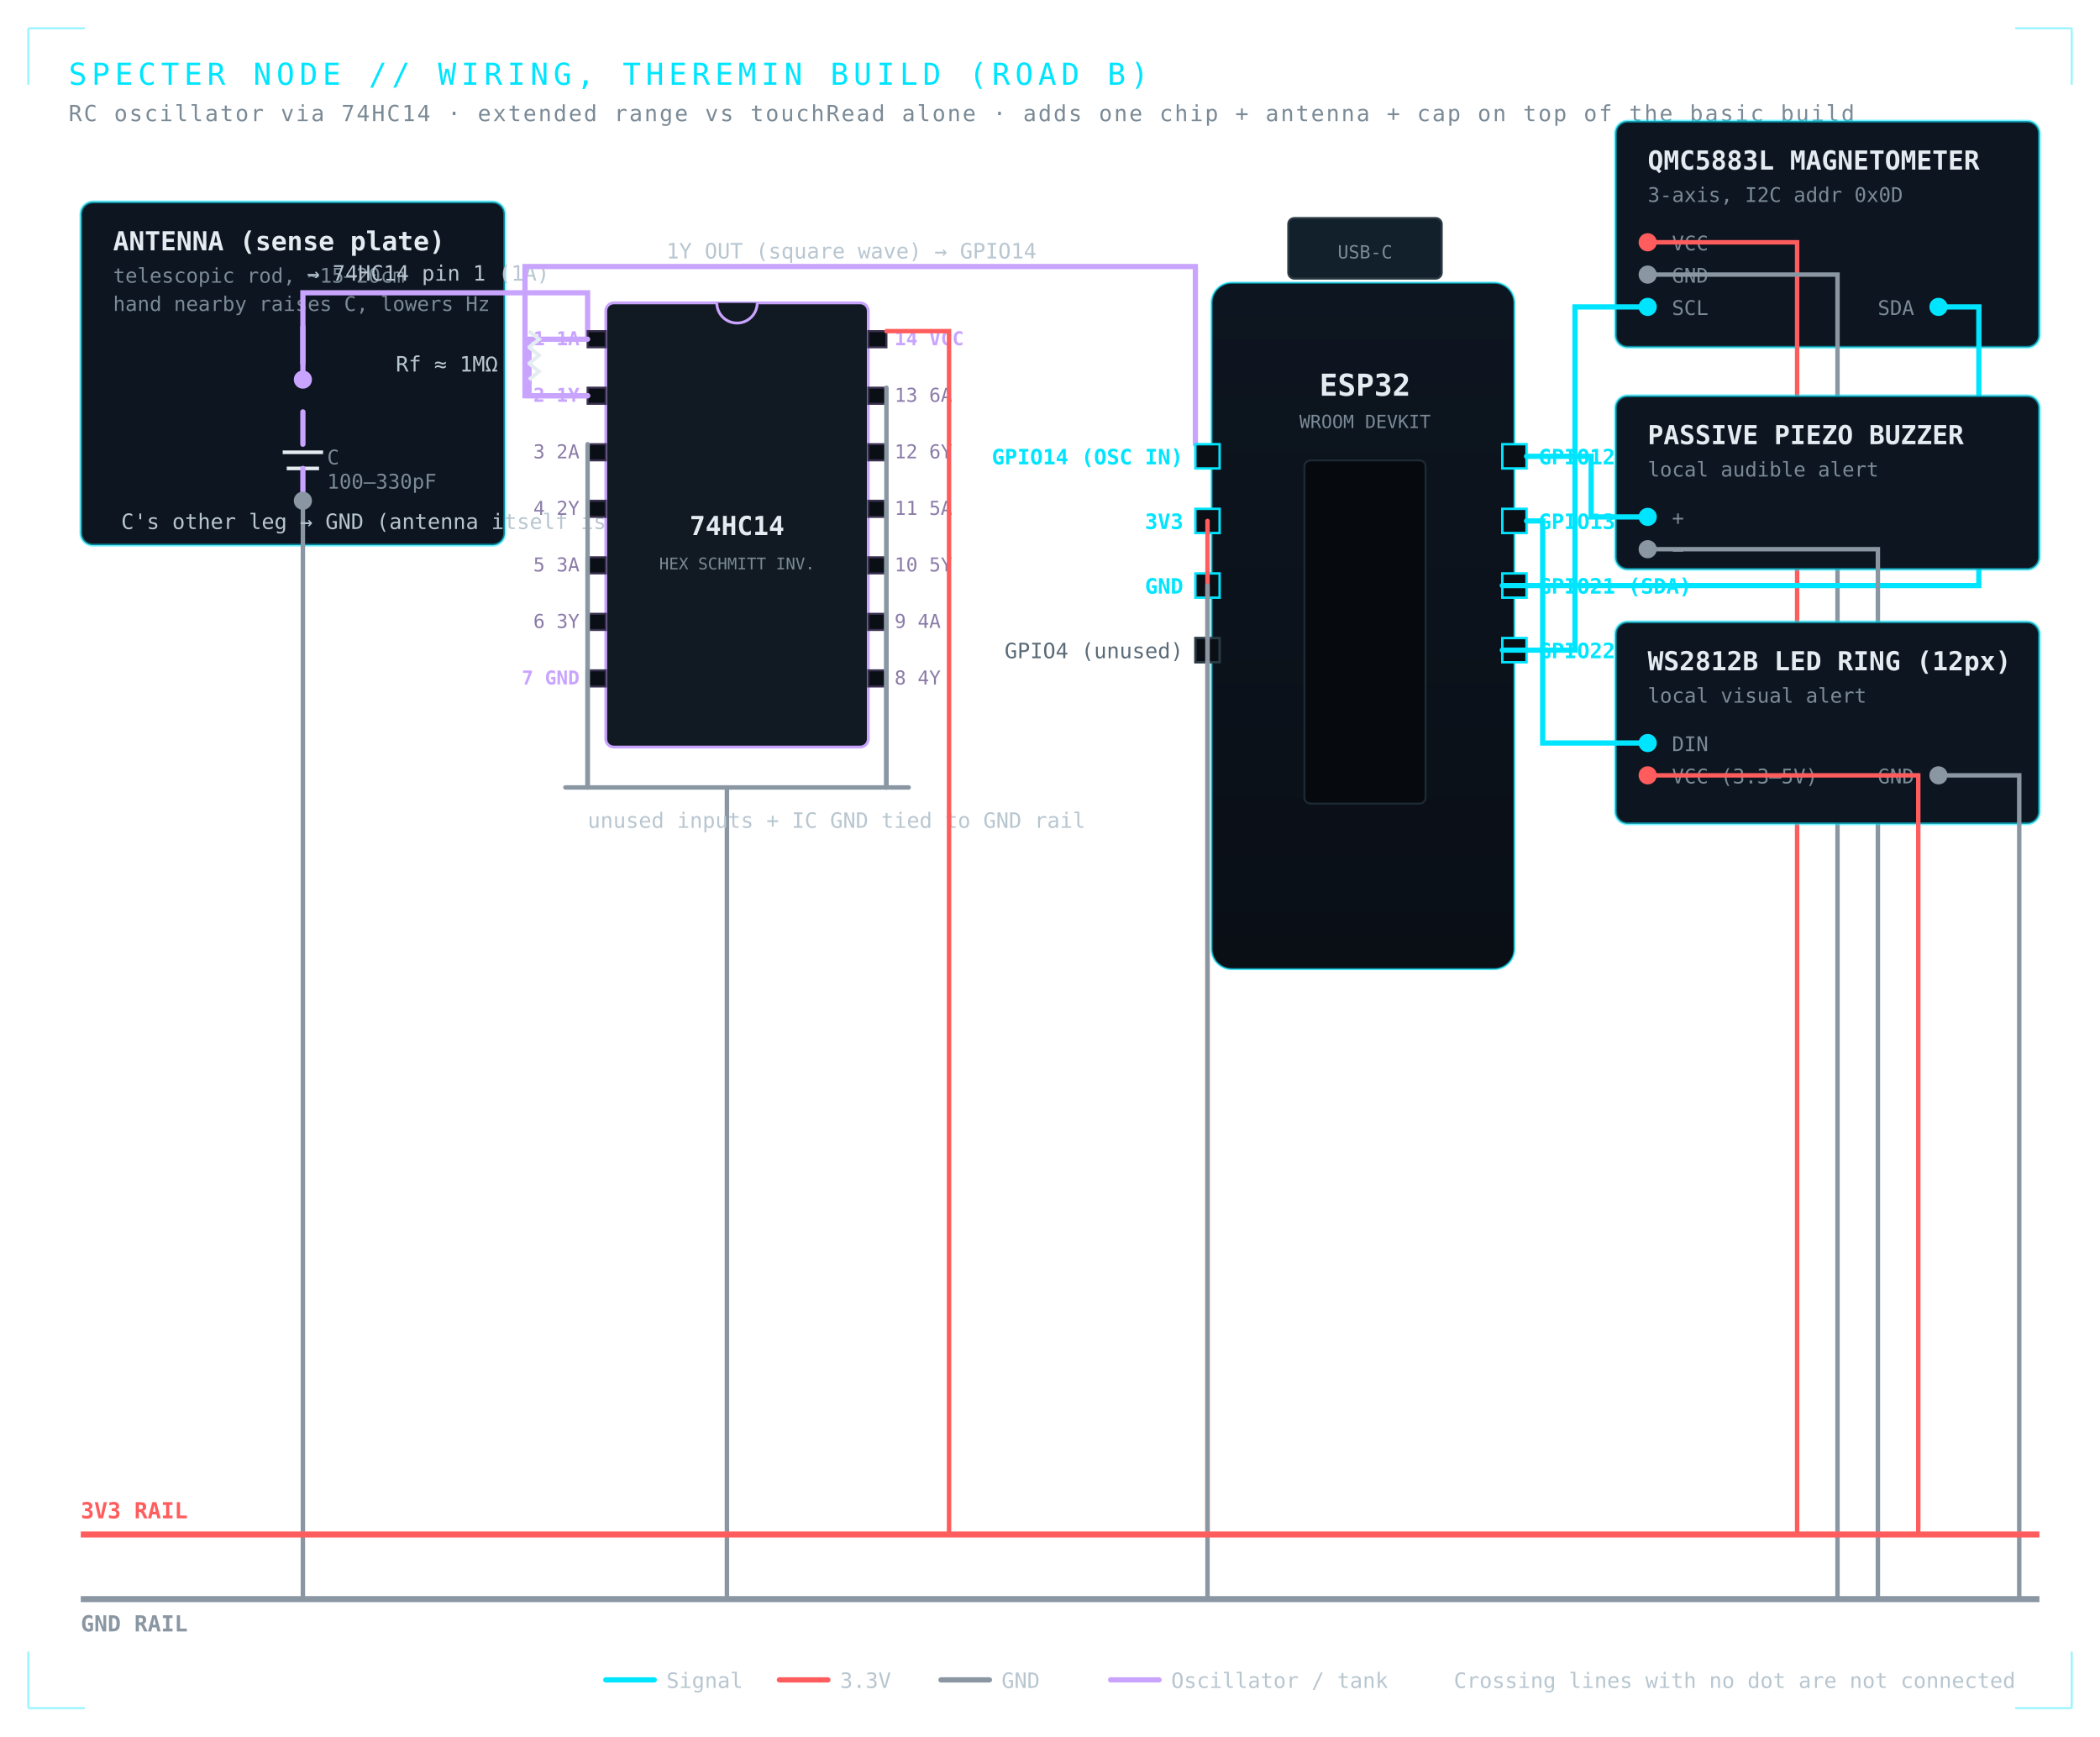
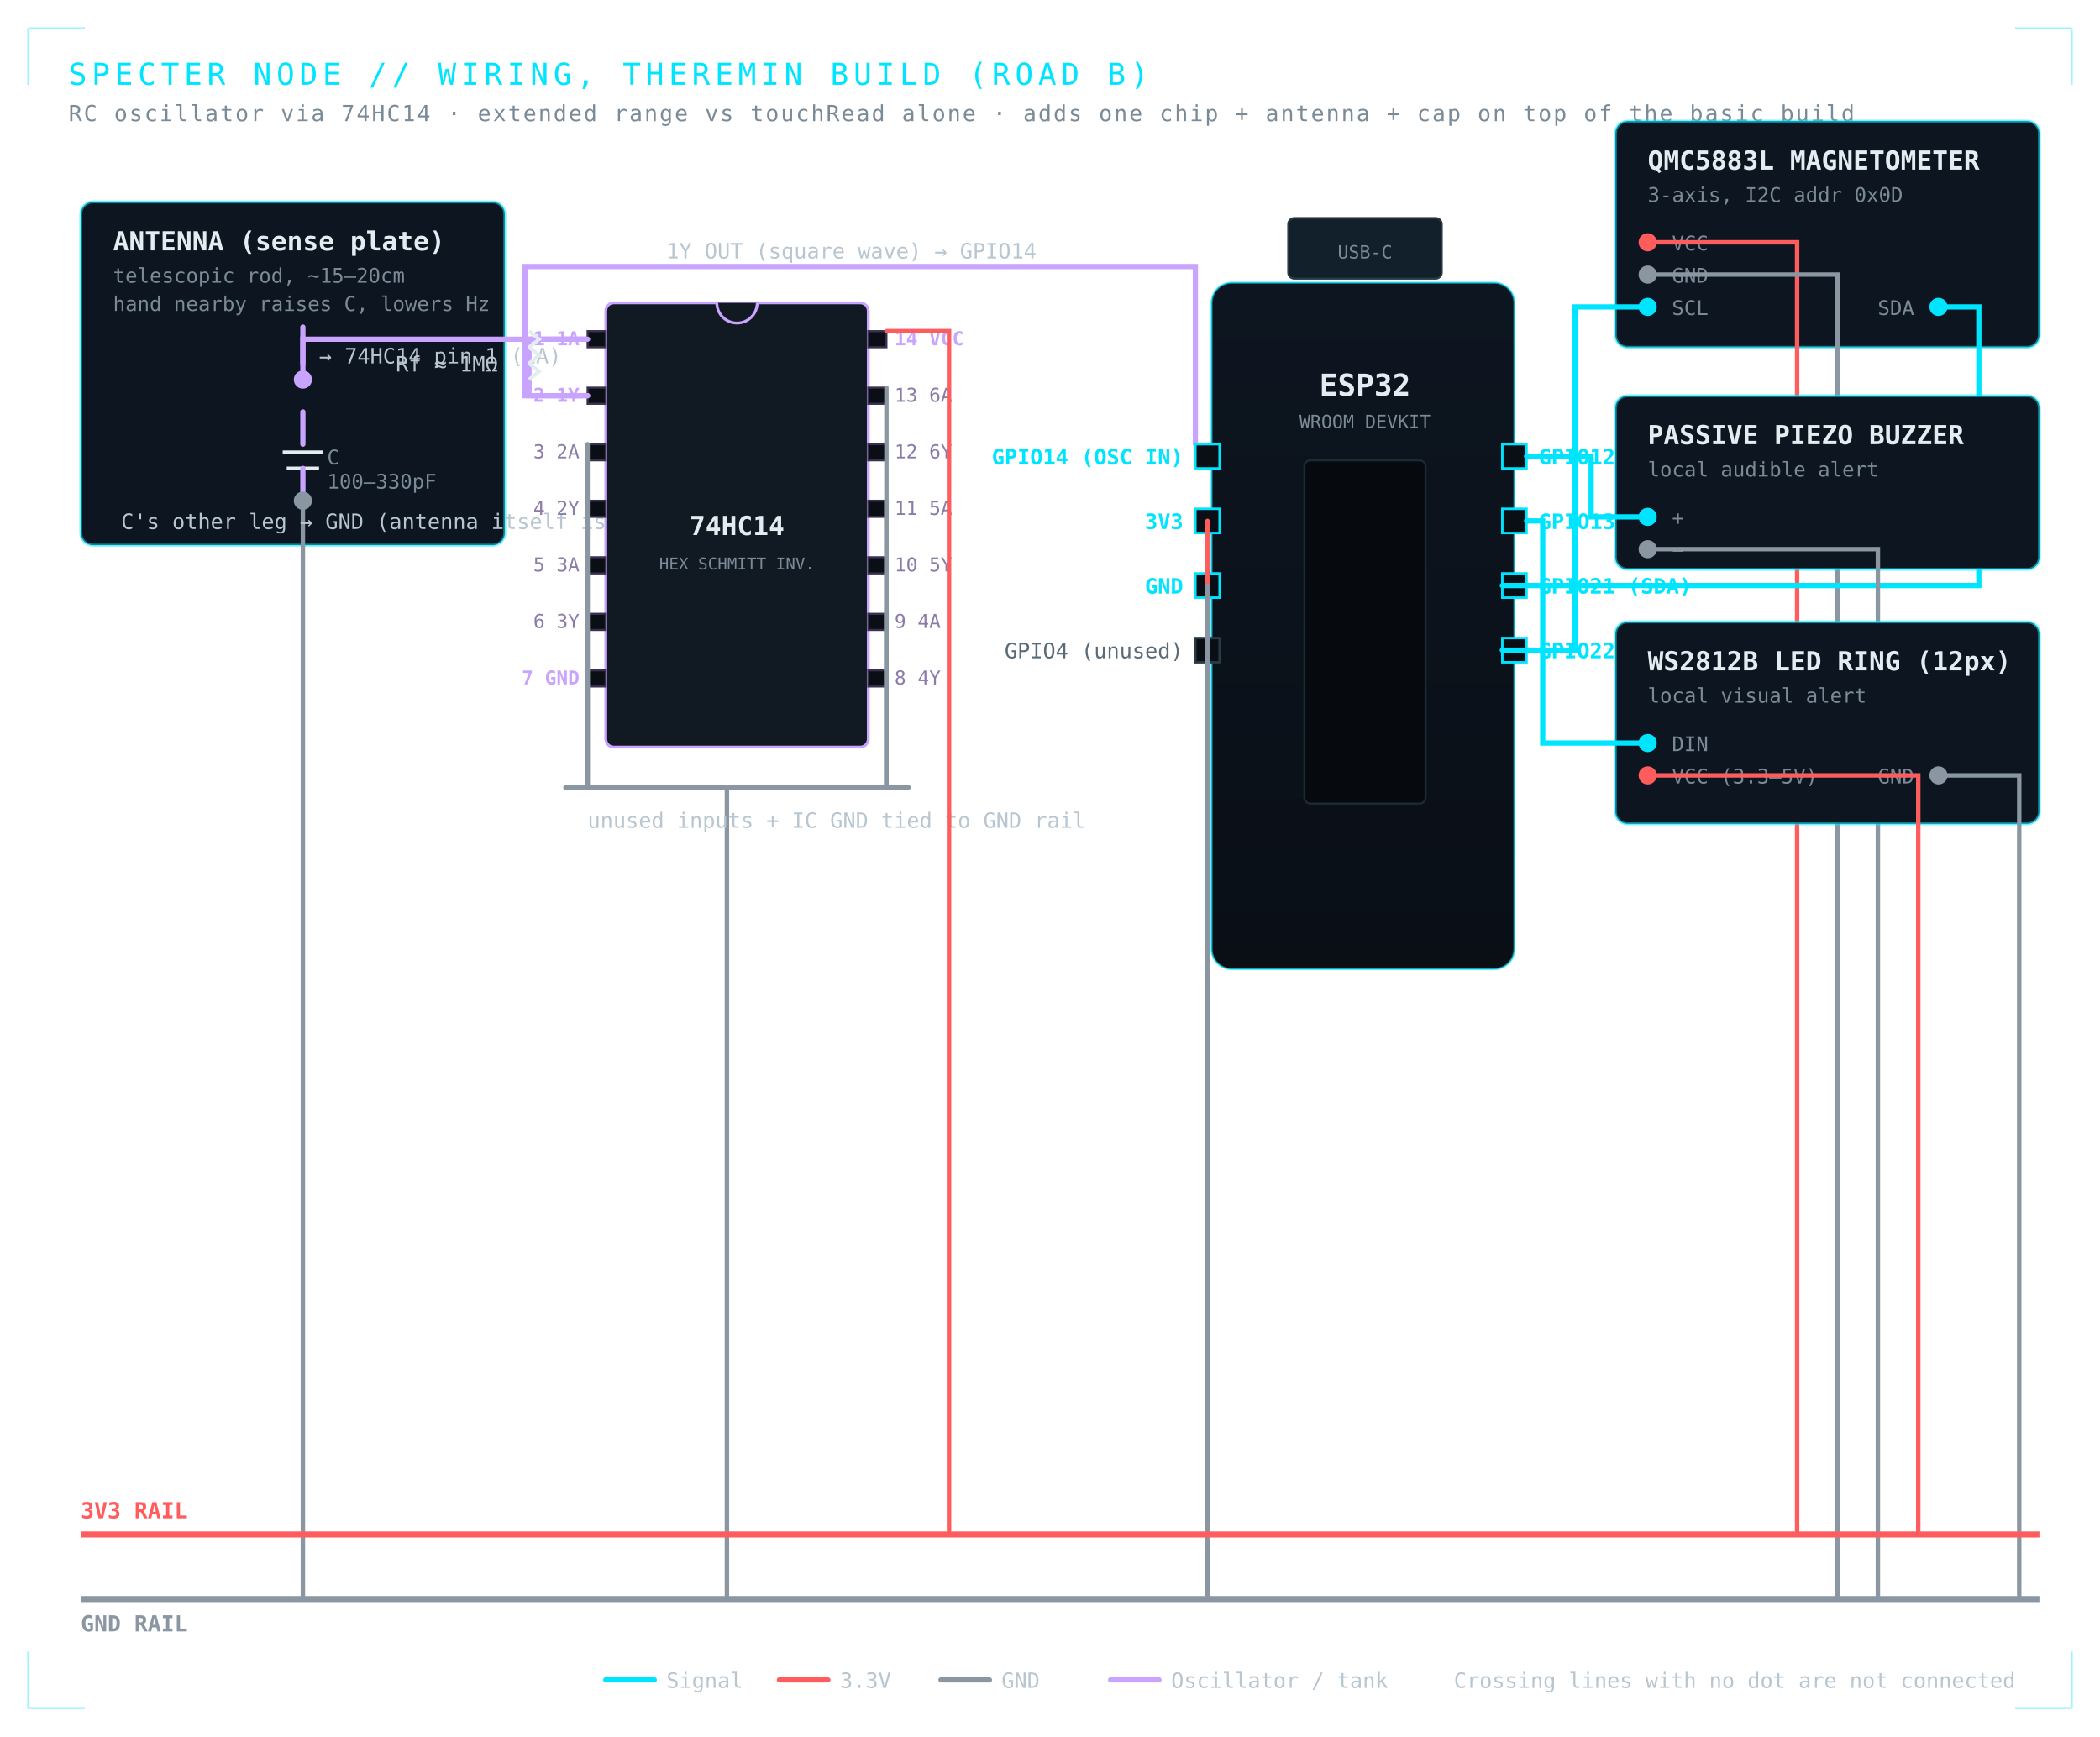
<svg xmlns="http://www.w3.org/2000/svg" viewBox="0 0 1040 860" font-family="'Share Tech Mono',monospace" role="img" aria-label="SPECTER Node theremin build wiring diagram: a 74HC14 hex Schmitt-trigger inverter forms an RC relaxation oscillator with a capacitor and antenna as the sense plate, feeding a square wave into ESP32 GPIO14 for extended-range proximity sensing, alongside the same QMC5883L magnetometer, LED ring, and buzzer wiring as the basic build, all sharing common 3.3V and ground rails.">
  <defs>
    <linearGradient id="board2" x1="0" y1="0" x2="0" y2="1">
      <stop offset="0" stop-color="#0d1520" />
      <stop offset="1" stop-color="#0a0f16" />
    </linearGradient>
    <style>
      .pin{fill:#0a0f16;stroke:#2a3a44;stroke-width:1.2}
      .pin.used{stroke:#00e5ff}
      .pinlbl{fill:#5a6b78;font-size:10.5px}
      .pinlbl.used{fill:#00e5ff;font-weight:bold}
      .pinlbl.osc{fill:#c9a4ff;font-weight:bold}
      .comp{fill:#0d1520;stroke:#00e5ff;stroke-opacity:.55;stroke-width:1.4}
      .complbl{fill:#e4ecf2;font-size:13px;font-weight:bold}
      .compsub{fill:#7a8a96;font-size:10px}
      .wire{fill:none;stroke-width:2.6;stroke-linecap:round}
      .stub{fill:none;stroke-width:2.2;stroke-linecap:round}
      .w-sig{stroke:#00e5ff}
      .w-3v3{stroke:#ff5d5d}
      .w-gnd{stroke:#8a97a3}
      .w-osc{stroke:#c9a4ff}
      .wlbl{font-size:10.5px;fill:#b8c6d0}
      .title{fill:#00e5ff;font-size:15px;letter-spacing:.16em}
      .subtitle{fill:#7a8a96;font-size:11px;letter-spacing:.08em}
      .term{fill:#00e5ff}
      .term3{fill:#ff5d5d}
      .termg{fill:#8a97a3}
      .termo{fill:#c9a4ff}
      .brk{stroke:#00e5ff;stroke-opacity:.4;stroke-width:1;fill:none}
      .legend text{font-size:10.5px;fill:#b8c6d0}
      .ic{fill:#111a22;stroke:#c9a4ff;stroke-width:1.4}
      .icpin{fill:#0a0f16;stroke:#3a3050;stroke-width:1}
      .icpinlbl{fill:#8a7ba8;font-size:9.5px}
      .icpinlbl.used{fill:#c9a4ff;font-weight:bold}
      .capsym{stroke:#e4ecf2;stroke-width:1.8;fill:none}
      .rail{stroke-width:3}
      .rail3v3{stroke:#ff5d5d}
      .railgnd{stroke:#8a97a3}
      .raillbl{font-size:11px;font-weight:bold}
      .hop{fill:none;stroke-width:2.2}
    </style>
  </defs>
  <path class="brk" d="M14 14 h28 M14 14 v28" />
  <path class="brk" d="M1026 14 h-28 M1026 14 v28" />
  <path class="brk" d="M14 846 h28 M14 846 v-28" />
  <path class="brk" d="M1026 846 h-28 M1026 846 v-28" />
  <text class="title" x="34" y="42">SPECTER NODE // WIRING, THEREMIN BUILD (ROAD B)</text>
  <text class="subtitle" x="34" y="60">RC oscillator via 74HC14 · extended range vs touchRead alone · adds one chip + antenna + cap on top of the basic build</text>
  <rect class="comp" x="40" y="100" width="210" height="170" rx="6" />
  <text class="complbl" x="56" y="124">ANTENNA (sense plate)</text>
  <text class="compsub" x="56" y="140">telescopic rod, ~15–20cm</text>
  <text class="compsub" x="56" y="154">hand nearby raises C, lowers Hz</text>
  <line x1="150" y1="162" x2="150" y2="180" class="wire w-osc" />
  <circle class="termo" cx="150" cy="188" r="4.5" />
-   <path class="wire w-osc" d="M150 188 L150 145 L291 145 L291 168" />
-   <text class="wlbl" x="152" y="139">→ 74HC14 pin 1 (1A)</text>
+   <path class="wire w-osc" d="M150 188 L150 168 L291 168" />
+   <text class="wlbl" x="158" y="180" font-size="9">→ 74HC14 pin 1 (1A)</text>
  <line x1="150" y1="204" x2="150" y2="220" class="wire w-osc" />
  <line x1="140" y1="224" x2="160" y2="224" class="capsym" />
  <line x1="142" y1="232" x2="158" y2="232" class="capsym" />
  <line x1="150" y1="232" x2="150" y2="248" class="wire w-osc" />
  <text class="compsub" x="162" y="230">C</text>
  <text class="compsub" x="162" y="242" fill="#7a8a96" font-size="9">100–330pF</text>
  <circle class="termg" cx="150" cy="248" r="4.5" />
  <path class="stub w-gnd" d="M150 248 L150 792" />
  <text class="wlbl" x="60" y="262" fill="#7a8a96" font-size="9">C's other leg → GND (antenna itself is NOT grounded)</text>
  <g transform="translate(300,150)">
    <rect class="ic" x="0" y="0" width="130" height="220" rx="4" />
    <path d="M55 0 a10 10 0 0 0 20 0" fill="#111a22" stroke="#c9a4ff" stroke-width="1.4" />
    <text x="65" y="115" text-anchor="middle" fill="#e4ecf2" font-size="13" font-weight="bold">74HC14</text>
    <text x="65" y="132" text-anchor="middle" fill="#7a8a96" font-size="8">HEX SCHMITT INV.</text>
    <rect class="icpin" x="-9" y="14" width="9" height="8" />
    <text class="icpinlbl used" x="-13" y="21" text-anchor="end">1 1A</text>
    <rect class="icpin" x="-9" y="42" width="9" height="8" />
    <text class="icpinlbl used" x="-13" y="49" text-anchor="end">2 1Y</text>
    <rect class="icpin" x="-9" y="70" width="9" height="8" />
    <text class="icpinlbl" x="-13" y="77" text-anchor="end">3 2A</text>
    <rect class="icpin" x="-9" y="98" width="9" height="8" />
    <text class="icpinlbl" x="-13" y="105" text-anchor="end">4 2Y</text>
    <rect class="icpin" x="-9" y="126" width="9" height="8" />
    <text class="icpinlbl" x="-13" y="133" text-anchor="end">5 3A</text>
    <rect class="icpin" x="-9" y="154" width="9" height="8" />
    <text class="icpinlbl" x="-13" y="161" text-anchor="end">6 3Y</text>
    <rect class="icpin" x="-9" y="182" width="9" height="8" />
    <text class="icpinlbl used" x="-13" y="189" text-anchor="end">7 GND</text>
    <rect class="icpin" x="130" y="14" width="9" height="8" />
    <text class="icpinlbl used" x="143" y="21">14 VCC</text>
    <rect class="icpin" x="130" y="42" width="9" height="8" />
    <text class="icpinlbl" x="143" y="49">13 6A</text>
    <rect class="icpin" x="130" y="70" width="9" height="8" />
    <text class="icpinlbl" x="143" y="77">12 6Y</text>
    <rect class="icpin" x="130" y="98" width="9" height="8" />
    <text class="icpinlbl" x="143" y="105">11 5A</text>
    <rect class="icpin" x="130" y="126" width="9" height="8" />
    <text class="icpinlbl" x="143" y="133">10 5Y</text>
    <rect class="icpin" x="130" y="154" width="9" height="8" />
    <text class="icpinlbl" x="143" y="161">9 4A</text>
    <rect class="icpin" x="130" y="182" width="9" height="8" />
    <text class="icpinlbl" x="143" y="189">8 4Y</text>
  </g>
  <path class="wire w-osc" d="M291 196 L262 196 L262 168 L291 168" fill="none" />
  <path d="M262 168 l5 4 l-5 4 l5 4 l-5 4 l5 4 l-5 4" fill="none" class="capsym" transform="translate(0,-4)" />
  <text class="wlbl" x="196" y="184" fill="#c9a4ff" font-size="9.5">Rf ≈ 1MΩ</text>
  <path class="stub w-gnd" d="M291 220 L291 390" />
  <path class="stub w-gnd" d="M291 276 L291 390" />
  <path class="stub w-gnd" d="M291 332 L291 390" />
  <path class="stub w-gnd" d="M439 192 L439 390" />
  <path class="stub w-gnd" d="M439 248 L439 390" />
  <path class="stub w-gnd" d="M439 304 L439 390" />
  <line x1="280" y1="390" x2="450" y2="390" class="stub w-gnd" />
  <path class="stub w-gnd" d="M360 390 L360 792" />
  <text class="wlbl" x="291" y="410" fill="#7a8a96" font-size="9">unused inputs + IC GND tied to GND rail</text>
  <path class="stub w-3v3" d="M439 164 L470 164 L470 760" />
  <path class="wire w-osc" d="M291 196 L260 196 L260 132 L592 132 L592 220" />
  <text class="wlbl" x="330" y="128" fill="#c9a4ff">1Y OUT (square wave) → GPIO14</text>
  <rect x="600" y="140" width="150" height="340" rx="10" fill="url(#board2)" stroke="#00e5ff" stroke-opacity=".65" />
  <rect x="638" y="108" width="76" height="30" rx="3" fill="#12202b" stroke="#2a3a44" />
  <text x="676" y="128" text-anchor="middle" fill="#7a8a96" font-size="9">USB-C</text>
  <text x="676" y="196" text-anchor="middle" fill="#e4ecf2" font-size="15" font-weight="bold">ESP32</text>
  <text x="676" y="212" text-anchor="middle" fill="#7a8a96" font-size="9">WROOM DEVKIT</text>
  <rect x="646" y="228" width="60" height="170" rx="3" fill="#060a0e" stroke="#1c2a33" />
  <rect class="pin used" x="592" y="220" width="12" height="12" />
  <text class="pinlbl used" x="586" y="230" text-anchor="end">GPIO14 (OSC IN)</text>
  <rect class="pin used" x="592" y="252" width="12" height="12" />
  <text class="pinlbl used" x="586" y="262" text-anchor="end">3V3</text>
  <rect class="pin used" x="592" y="284" width="12" height="12" />
  <text class="pinlbl used" x="586" y="294" text-anchor="end">GND</text>
  <rect class="pin" x="592" y="316" width="12" height="12" />
  <text class="pinlbl" x="586" y="326" text-anchor="end">GPIO4 (unused)</text>
  <rect class="pin used" x="744" y="220" width="12" height="12" />
  <text class="pinlbl used" x="762" y="230">GPIO12</text>
  <rect class="pin used" x="744" y="252" width="12" height="12" />
  <text class="pinlbl used" x="762" y="262">GPIO13</text>
  <rect class="pin used" x="744" y="284" width="12" height="12" />
  <text class="pinlbl used" x="762" y="294">GPIO21 (SDA)</text>
  <rect class="pin used" x="744" y="316" width="12" height="12" />
  <text class="pinlbl used" x="762" y="326">GPIO22 (SCL)</text>
  <path class="stub w-3v3" d="M598 258 L598 760" />
  <path class="stub w-gnd" d="M598 290 L598 792" />
  <rect class="comp" x="800" y="60" width="210" height="112" rx="6" />
  <text class="complbl" x="816" y="84">QMC5883L MAGNETOMETER</text>
  <text class="compsub" x="816" y="100">3-axis, I2C addr 0x0D</text>
  <circle class="term3" cx="816" cy="120" r="4.5" />
  <text class="compsub" x="828" y="124">VCC</text>
  <circle class="termg" cx="816" cy="136" r="4.5" />
  <text class="compsub" x="828" y="140">GND</text>
  <circle class="term" cx="816" cy="152" r="4.5" />
  <text class="compsub" x="828" y="156">SCL</text>
  <circle class="term" cx="960" cy="152" r="4.5" />
  <text class="compsub" x="948" y="156" text-anchor="end">SDA</text>
  <path class="stub w-3v3" d="M816 120 L890 120 L890 760" />
  <path class="stub w-gnd" d="M816 136 L910 136 L910 792" />
  <path class="wire w-sig" d="M816 152 L780 152 L780 322 L744 322" />
  <path class="wire w-sig" d="M960 152 L980 152 L980 290 L744 290" />
  <rect class="comp" x="800" y="196" width="210" height="86" rx="6" />
  <text class="complbl" x="816" y="220">PASSIVE PIEZO BUZZER</text>
  <text class="compsub" x="816" y="236">local audible alert</text>
  <circle class="term" cx="816" cy="256" r="4.5" />
  <text class="compsub" x="828" y="260">+</text>
  <circle class="termg" cx="816" cy="272" r="4.5" />
  <text class="compsub" x="828" y="276">−</text>
  <path class="wire w-sig" d="M816 256 L788 256 L788 226 L756 226" />
  <path class="stub w-gnd" d="M816 272 L930 272 L930 792" />
  <rect class="comp" x="800" y="308" width="210" height="100" rx="6" />
  <text class="complbl" x="816" y="332">WS2812B LED RING (12px)</text>
  <text class="compsub" x="816" y="348">local visual alert</text>
  <circle class="term" cx="816" cy="368" r="4.5" />
  <text class="compsub" x="828" y="372">DIN</text>
  <circle class="term3" cx="816" cy="384" r="4.5" />
  <text class="compsub" x="828" y="388">VCC (3.3–5V)</text>
  <circle class="termg" cx="960" cy="384" r="4.5" />
  <text class="compsub" x="948" y="388" text-anchor="end">GND</text>
  <path class="wire w-sig" d="M816 368 L764 368 L764 258 L756 258" />
  <path class="stub w-3v3" d="M816 384 L950 384 L950 760" />
  <path class="stub w-gnd" d="M960 384 L1000 384 L1000 792" />
  <line x1="40" y1="760" x2="1010" y2="760" class="rail rail3v3" />
  <text class="raillbl" x="40" y="752" fill="#ff5d5d">3V3 RAIL</text>
  <line x1="40" y1="792" x2="1010" y2="792" class="rail railgnd" />
  <text class="raillbl" x="40" y="808" fill="#8a97a3">GND RAIL</text>
  <g class="legend" transform="translate(300,832)">
    <line x1="0" y1="0" x2="24" y2="0" class="wire w-sig" />
    <text x="30" y="4">Signal</text>
    <line x1="86" y1="0" x2="110" y2="0" class="wire w-3v3" />
    <text x="116" y="4">3.3V</text>
    <line x1="166" y1="0" x2="190" y2="0" class="wire w-gnd" />
    <text x="196" y="4">GND</text>
    <line x1="250" y1="0" x2="274" y2="0" class="wire w-osc" />
    <text x="280" y="4">Oscillator / tank</text>
    <text x="420" y="4" fill="#5a6b78" font-size="9.5">Crossing lines with no dot are not connected</text>
  </g>
</svg>
